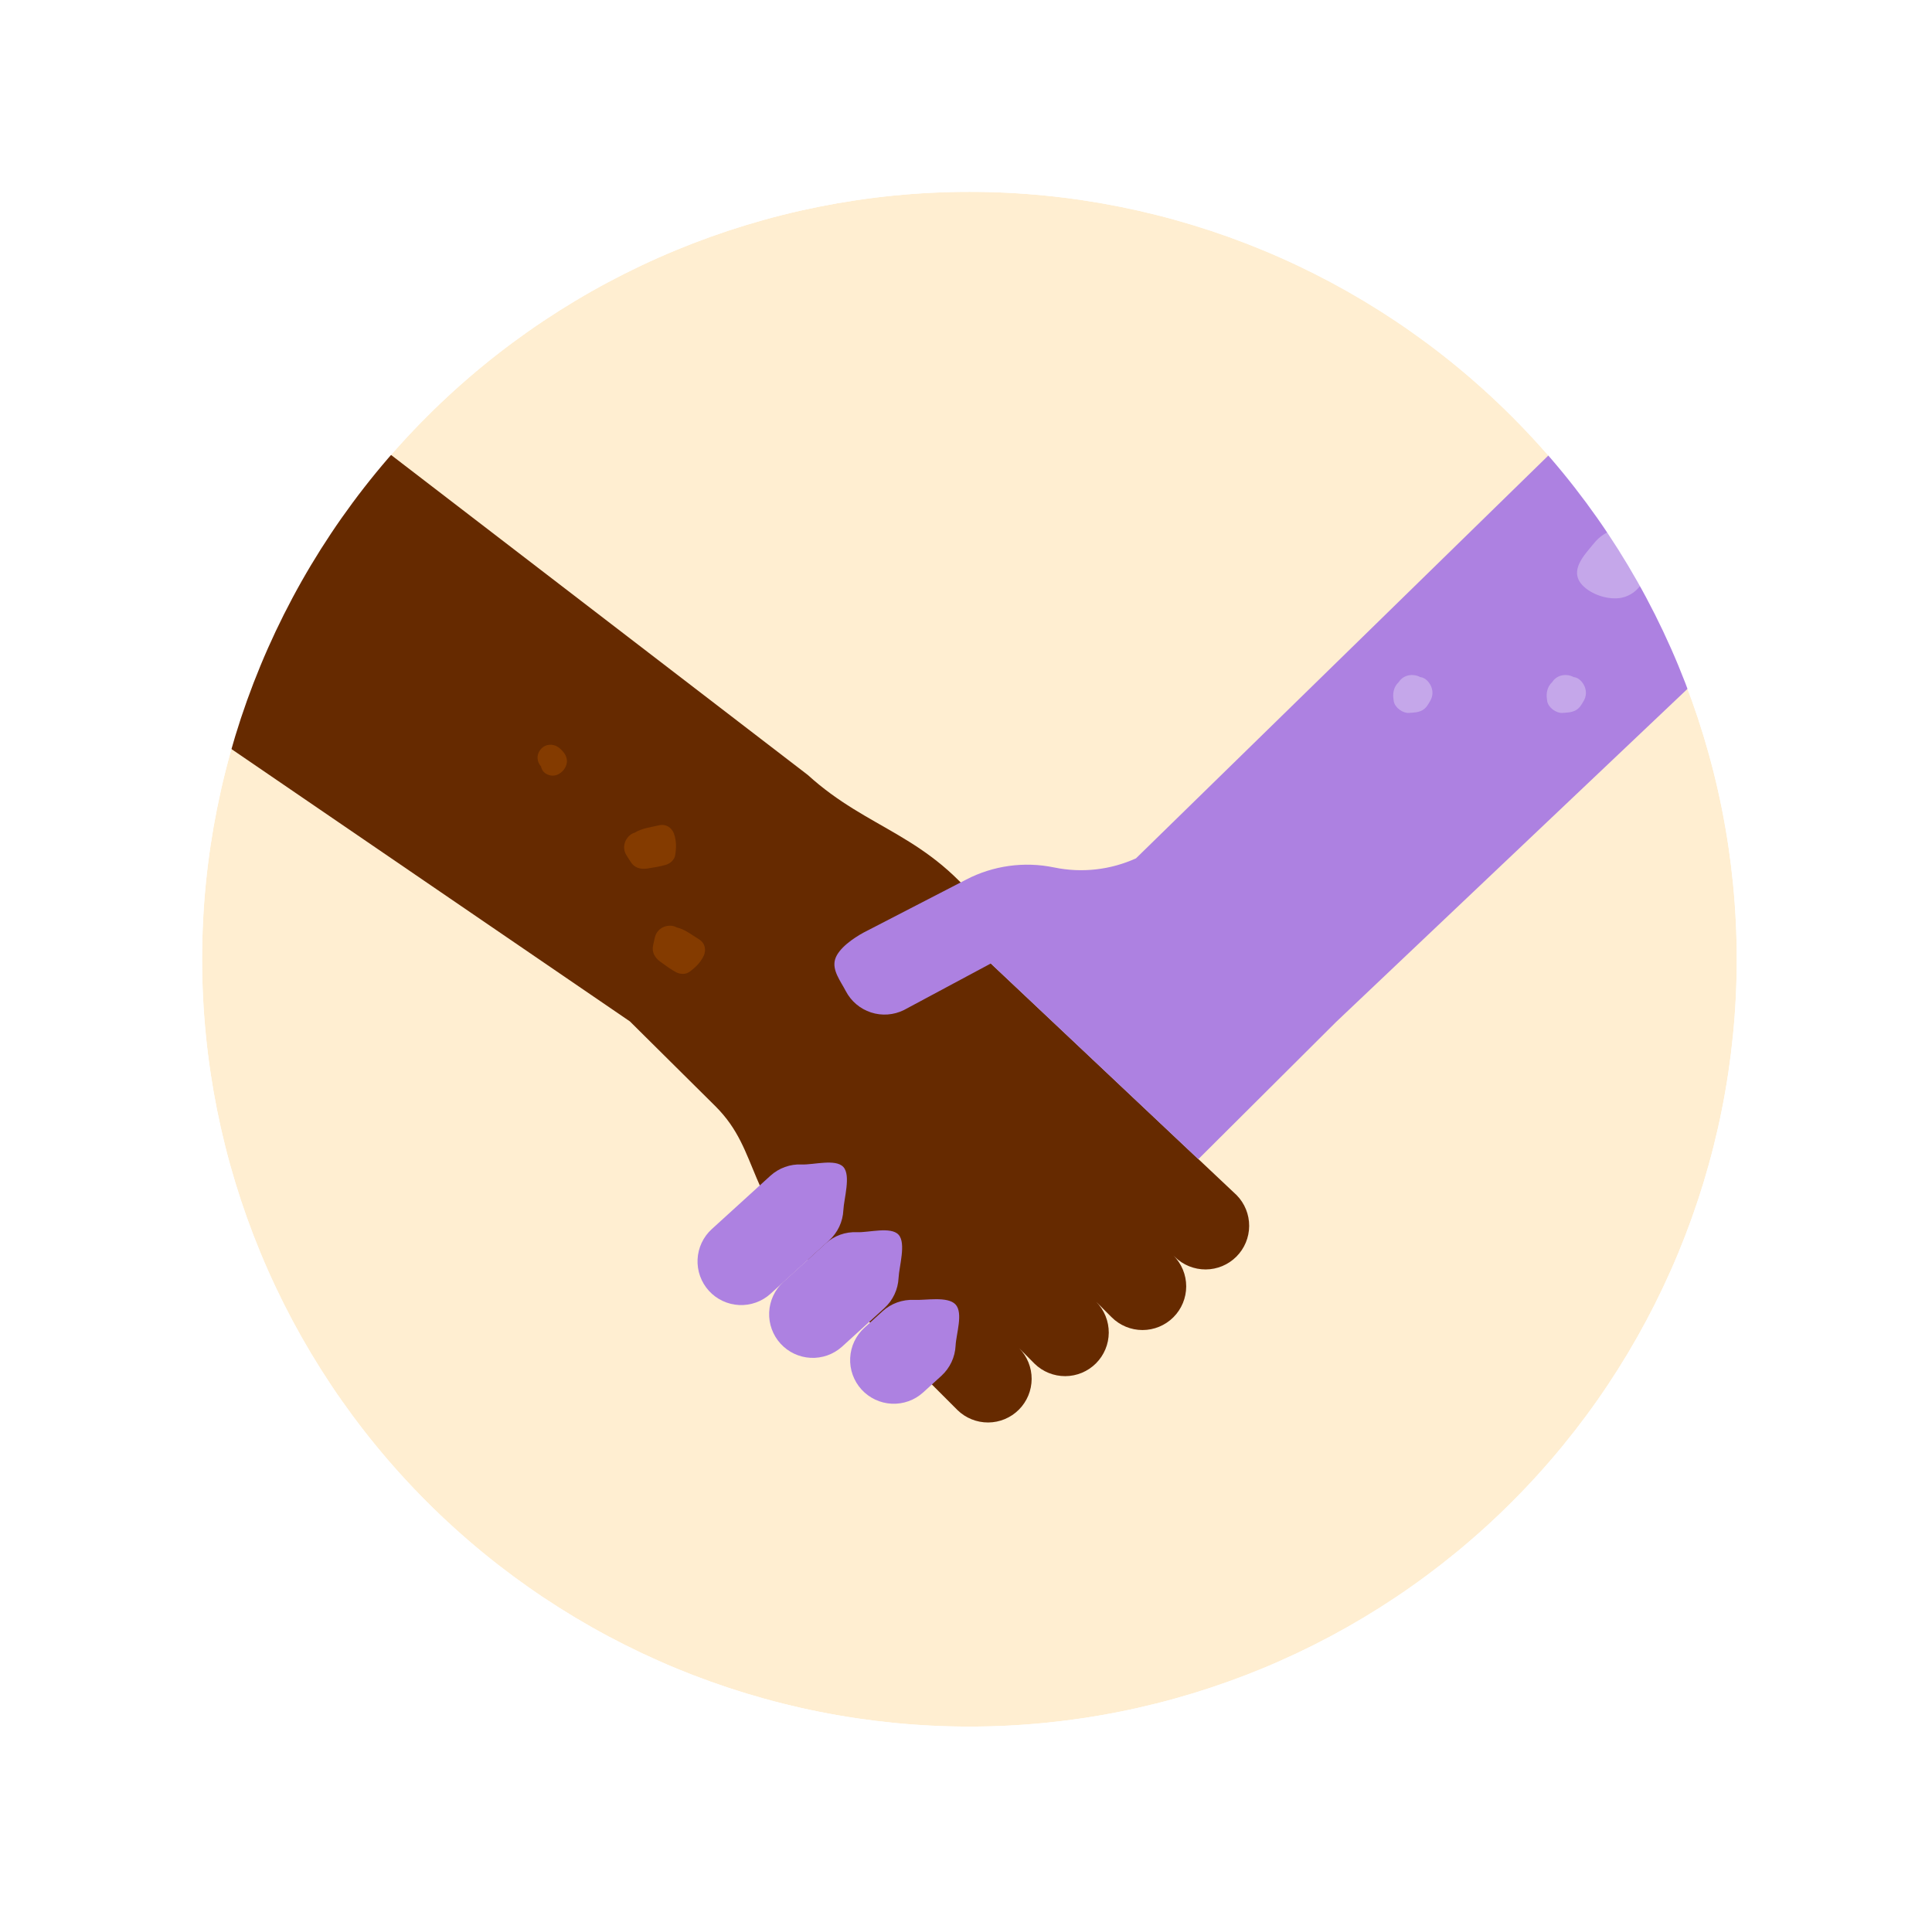
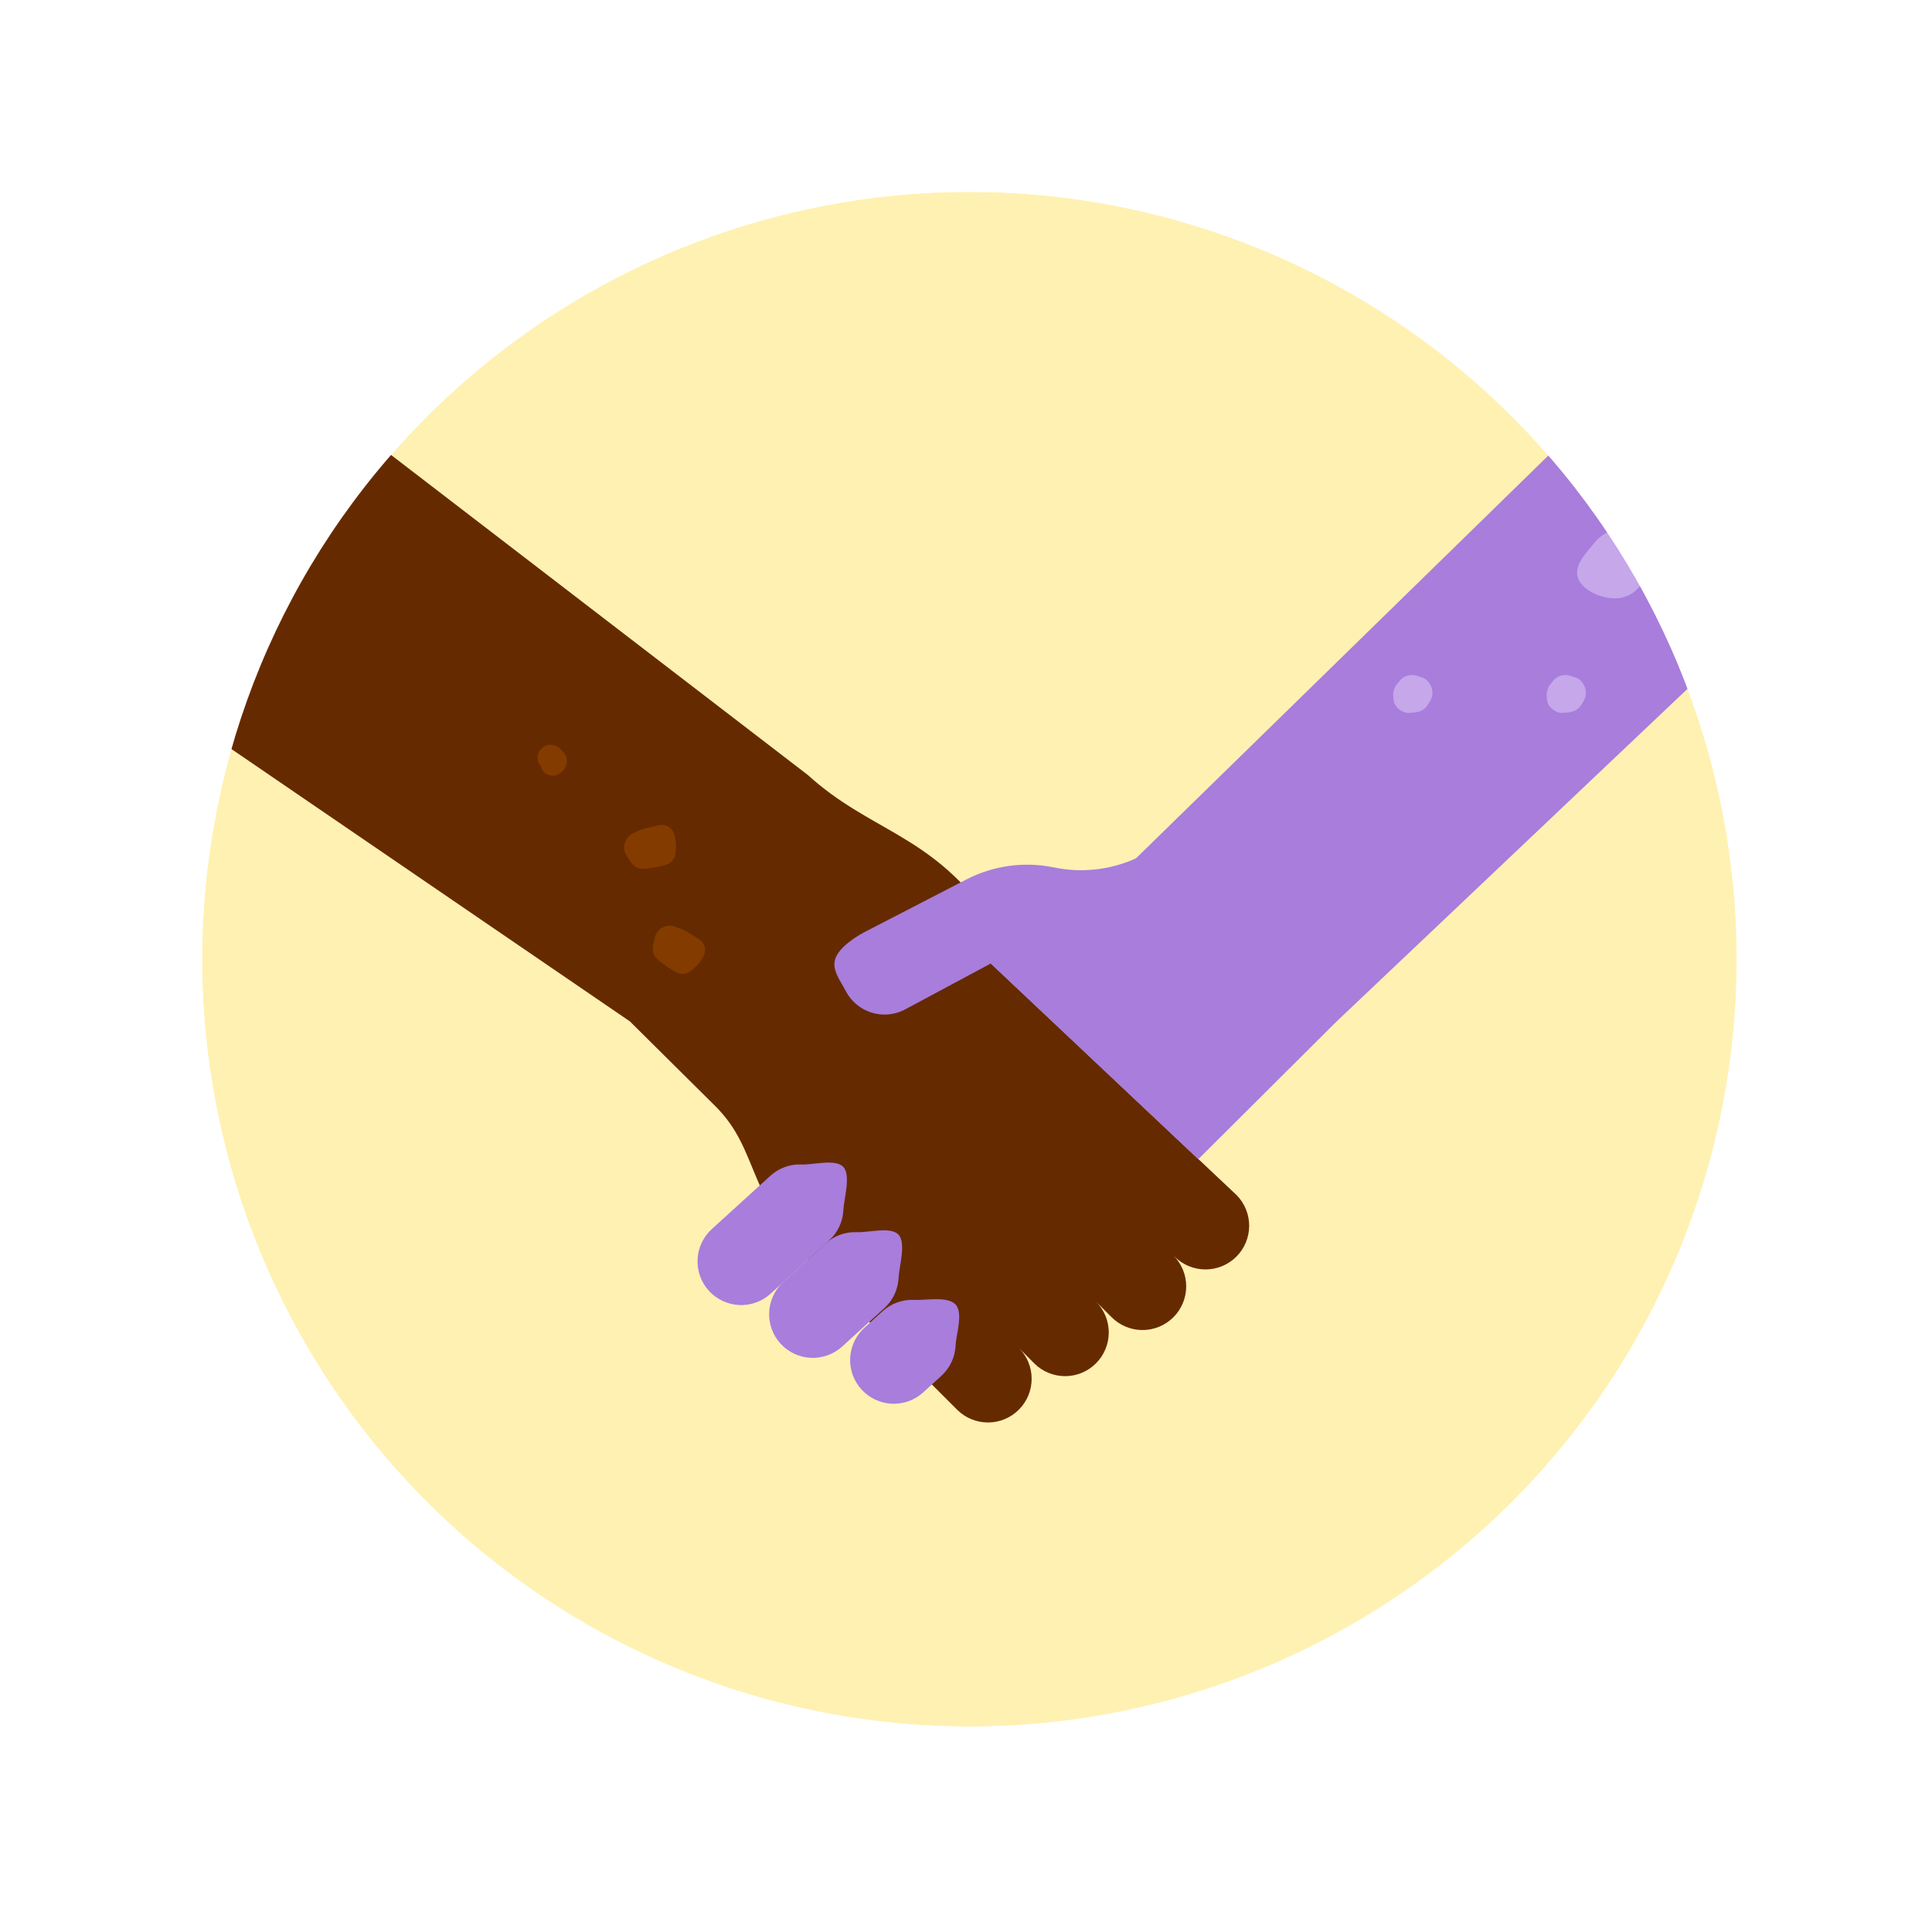
<svg xmlns="http://www.w3.org/2000/svg" width="141" height="140" viewBox="0 0 141 140" fill="none">
-   <mask id="mask0_6787_564" style="mask-type:alpha" maskUnits="userSpaceOnUse" x="14" y="14" width="113" height="112">
+   <mask id="mask0_7330_710" style="mask-type:alpha" maskUnits="userSpaceOnUse" x="14" y="14" width="113" height="112">
    <path d="M14.75 70C14.75 84.852 20.65 99.096 31.152 109.598C41.654 120.1 55.898 126 70.75 126C85.602 126 99.846 120.1 110.348 109.598C120.85 99.096 126.75 84.852 126.75 70C126.75 55.148 120.85 40.904 110.348 30.402C99.846 19.9 85.602 14 70.75 14C55.898 14 41.654 19.9 31.152 30.402C20.65 40.904 14.75 55.148 14.75 70Z" fill="#E8F4FA" />
  </mask>
-   <g mask="url(#mask0_6787_564)">
-     <path d="M14.75 70C14.75 84.852 20.65 99.096 31.152 109.598C41.654 120.1 55.898 126 70.75 126C85.602 126 99.846 120.1 110.348 109.598C120.85 99.096 126.75 84.852 126.75 70C126.75 55.148 120.85 40.904 110.348 30.402C99.846 19.9 85.602 14 70.75 14C55.898 14 41.654 19.9 31.152 30.402C20.65 40.904 14.75 55.148 14.75 70Z" fill="#FEAD1D" fill-opacity="0.2" />
+   <g mask="url(#mask0_7330_710)">
+     <path d="M14.75 70C14.75 84.852 20.65 99.096 31.152 109.598C41.654 120.1 55.898 126 70.75 126C85.602 126 99.846 120.1 110.348 109.598C120.85 99.096 126.75 84.852 126.75 70C126.75 55.148 120.85 40.904 110.348 30.402C99.846 19.9 85.602 14 70.75 14C55.898 14 41.654 19.9 31.152 30.402C20.65 40.904 14.75 55.148 14.75 70Z" fill="#FFF1B2" />
    <path d="M58.956 56.555C63.436 60.625 67.726 60.833 71.976 66.595C73.071 68.082 70.436 66.476 72.109 70.115L90.255 87.22C90.843 87.82 91.17 88.627 91.166 89.467C91.162 90.307 90.826 91.112 90.232 91.705C89.638 92.299 88.834 92.635 87.994 92.639C87.154 92.643 86.347 92.316 85.747 91.728L85.638 91.619C86.235 92.217 86.571 93.028 86.571 93.873C86.571 94.719 86.235 95.53 85.637 96.127C85.039 96.725 84.228 97.061 83.382 97.061C82.537 97.061 81.726 96.725 81.128 96.127L80.008 95.007C80.596 95.607 80.923 96.414 80.919 97.254C80.915 98.094 80.579 98.898 79.986 99.492C79.392 100.086 78.587 100.422 77.748 100.426C76.908 100.43 76.1 100.103 75.5 99.515L74.38 98.388C74.968 98.988 75.295 99.795 75.291 100.635C75.287 101.475 74.951 102.279 74.358 102.873C73.764 103.467 72.959 103.803 72.12 103.807C71.28 103.811 70.472 103.484 69.872 102.896L60.107 93.131C54.3 87.325 55.538 84.053 52.218 80.734L45.97 74.537L14.75 53.2L23.85 29.6L58.956 56.555Z" fill="#662A00" />
-     <path d="M30.827 22.137C30.656 21.671 30.231 21.389 29.724 21.51C29.164 21.645 28.456 21.725 27.964 22.043C27.878 22.066 27.798 22.102 27.722 22.146C27.22 22.469 27.018 23.123 27.327 23.656C27.43 23.831 27.542 23.997 27.65 24.167C27.928 24.62 28.376 24.736 28.869 24.664C29.321 24.597 29.783 24.521 30.222 24.395C30.526 24.31 30.845 24.037 30.903 23.71C30.992 23.199 31.001 22.63 30.822 22.137H30.827Z" fill="#662A00" />
-     <path d="M97.501 74.588L127.45 46.2L117.65 28.7L82.905 62.639C81.042 63.484 78.96 63.718 76.956 63.308L76.915 63.3C74.747 62.854 72.491 63.165 70.525 64.182L63.03 68.053C62.297 68.452 61.194 69.201 60.95 70C60.706 70.799 61.34 71.582 61.725 72.323C62.11 73.064 62.771 73.624 63.565 73.883C64.358 74.143 65.222 74.08 65.97 73.709L72.307 70.314L87.453 84.594L97.501 74.588Z" fill="#AD81E1" />
-     <path d="M115.646 50.093C115.52 49.798 115.238 49.466 114.893 49.417C114.88 49.417 114.866 49.417 114.853 49.412C114.315 49.126 113.625 49.247 113.294 49.762C113.191 49.861 113.11 49.964 113.047 50.071C112.854 50.429 112.85 50.775 112.917 51.169C112.998 51.639 113.571 52.056 114.037 52.025C114.373 52.002 114.696 51.998 115.001 51.832C115.292 51.675 115.431 51.402 115.588 51.133C115.776 50.81 115.789 50.434 115.646 50.093Z" fill="#C5A7EA" />
-     <path d="M104.446 50.093C104.32 49.798 104.038 49.466 103.693 49.417C103.68 49.417 103.666 49.417 103.653 49.412C103.115 49.126 102.425 49.247 102.093 49.762C101.99 49.861 101.91 49.964 101.847 50.071C101.654 50.429 101.65 50.775 101.717 51.169C101.798 51.639 102.371 52.056 102.837 52.025C103.173 52.002 103.496 51.998 103.8 51.832C104.092 51.675 104.231 51.402 104.387 51.133C104.576 50.81 104.589 50.434 104.446 50.093Z" fill="#C5A7EA" />
+     <path d="M30.827 22.137C30.656 21.671 30.231 21.389 29.724 21.51C29.164 21.645 28.456 21.725 27.964 22.043C27.878 22.066 27.798 22.102 27.722 22.146C27.22 22.469 27.018 23.123 27.327 23.656C27.43 23.831 27.542 23.997 27.65 24.167C27.928 24.62 28.376 24.736 28.869 24.664C29.321 24.597 29.783 24.521 30.222 24.396C30.526 24.31 30.845 24.037 30.903 23.71C30.992 23.199 31.001 22.63 30.822 22.137H30.827Z" fill="#662A00" />
+     <path d="M97.501 74.588L127.45 46.2L117.65 28.7L82.905 62.639C81.042 63.484 78.96 63.718 76.956 63.308L76.915 63.3C74.747 62.854 72.491 63.165 70.525 64.181L63.03 68.053C62.297 68.452 61.194 69.201 60.95 70C60.706 70.799 61.34 71.582 61.725 72.323C62.11 73.064 62.771 73.624 63.565 73.883C64.358 74.142 65.222 74.08 65.97 73.709L72.307 70.314L87.453 84.594L97.501 74.588Z" fill="#A87DDC" />
+     <path d="M115.646 50.093C115.52 49.798 115.238 49.466 114.893 49.417C114.88 49.417 114.866 49.417 114.853 49.412C114.315 49.126 113.625 49.247 113.293 49.762C113.19 49.86 113.11 49.964 113.047 50.071C112.854 50.429 112.85 50.774 112.917 51.169C112.998 51.639 113.571 52.056 114.037 52.025C114.373 52.002 114.696 51.998 115.001 51.832C115.292 51.675 115.431 51.402 115.588 51.133C115.776 50.81 115.789 50.434 115.646 50.093Z" fill="#C5A7EA" />
+     <path d="M104.446 50.093C104.32 49.798 104.038 49.466 103.693 49.417C103.68 49.417 103.666 49.417 103.653 49.412C103.115 49.126 102.425 49.247 102.094 49.762C101.99 49.86 101.91 49.964 101.847 50.071C101.654 50.429 101.65 50.774 101.717 51.169C101.798 51.639 102.371 52.056 102.837 52.025C103.173 52.002 103.496 51.998 103.801 51.832C104.092 51.675 104.231 51.402 104.388 51.133C104.576 50.81 104.589 50.434 104.446 50.093Z" fill="#C5A7EA" />
    <path d="M117.991 38.639C117.31 38.733 116.737 39.141 116.311 39.669C115.648 40.489 114.51 41.609 115.455 42.671C116.096 43.388 117.404 43.814 118.345 43.621C120.989 43.079 121.092 38.209 117.987 38.639H117.991Z" fill="#C5A7EA" />
-     <path d="M65.579 90.106C66.143 90.725 65.619 92.418 65.579 93.254C65.56 93.672 65.458 94.083 65.28 94.461C65.102 94.84 64.851 95.18 64.541 95.462L61.447 98.28C60.82 98.841 59.998 99.132 59.157 99.089C58.317 99.046 57.528 98.673 56.962 98.051C56.396 97.429 56.099 96.608 56.135 95.768C56.171 94.928 56.538 94.136 57.156 93.565L60.25 90.748C60.559 90.466 60.921 90.248 61.315 90.106C61.709 89.964 62.127 89.901 62.545 89.921C63.381 89.96 65.016 89.487 65.579 90.106Z" fill="#AD81E1" />
-     <path d="M69.741 95.2C70.31 95.825 69.781 97.351 69.741 98.196C69.702 99.04 69.328 99.834 68.703 100.404L67.377 101.611C66.752 102.18 65.926 102.477 65.082 102.438C64.237 102.398 63.443 102.024 62.873 101.399C62.304 100.774 62.007 99.948 62.047 99.103C62.086 98.259 62.46 97.465 63.085 96.895L64.411 95.689C65.036 95.12 65.862 94.822 66.706 94.862C67.551 94.902 69.172 94.575 69.741 95.2Z" fill="#AD81E1" />
-     <path d="M61.55 85.163C62.114 85.782 61.59 87.475 61.55 88.312C61.531 88.73 61.429 89.14 61.251 89.519C61.072 89.898 60.821 90.238 60.512 90.52L56.24 94.409C55.931 94.691 55.569 94.909 55.175 95.051C54.781 95.193 54.363 95.256 53.945 95.236C53.526 95.216 53.116 95.115 52.737 94.936C52.358 94.758 52.018 94.507 51.737 94.198C51.455 93.888 51.237 93.526 51.095 93.132C50.953 92.738 50.89 92.32 50.91 91.902C50.929 91.484 51.031 91.073 51.209 90.695C51.387 90.316 51.638 89.976 51.948 89.694L56.221 85.805C56.53 85.523 56.892 85.305 57.286 85.163C57.68 85.021 58.098 84.958 58.516 84.978C59.352 85.017 60.987 84.543 61.55 85.163Z" fill="#AD81E1" />
+     <path d="M65.579 90.106C66.143 90.725 65.619 92.418 65.579 93.254C65.56 93.672 65.458 94.083 65.28 94.461C65.102 94.84 64.851 95.18 64.541 95.462L61.447 98.28C60.82 98.841 59.998 99.132 59.157 99.089C58.317 99.046 57.528 98.673 56.962 98.051C56.396 97.429 56.099 96.608 56.135 95.768C56.171 94.928 56.538 94.136 57.156 93.565L60.25 90.748C60.559 90.466 60.921 90.248 61.315 90.106C61.709 89.964 62.127 89.901 62.545 89.921C63.381 89.96 65.016 89.487 65.579 90.106Z" fill="#A87DDC" />
+     <path d="M69.741 95.2C70.31 95.825 69.781 97.351 69.741 98.196C69.702 99.04 69.328 99.834 68.703 100.404L67.377 101.611C66.752 102.18 65.926 102.477 65.082 102.438C64.237 102.398 63.443 102.024 62.873 101.399C62.304 100.774 62.007 99.948 62.047 99.103C62.086 98.259 62.46 97.465 63.085 96.895L64.411 95.689C65.036 95.12 65.862 94.822 66.706 94.862C67.551 94.902 69.172 94.575 69.741 95.2Z" fill="#A87DDC" />
+     <path d="M61.55 85.163C62.114 85.782 61.59 87.475 61.55 88.312C61.531 88.73 61.429 89.14 61.251 89.519C61.072 89.898 60.821 90.238 60.512 90.52L56.24 94.409C55.931 94.691 55.569 94.909 55.175 95.051C54.781 95.193 54.363 95.256 53.945 95.236C53.526 95.216 53.116 95.115 52.737 94.936C52.358 94.758 52.018 94.507 51.737 94.198C51.455 93.888 51.237 93.526 51.095 93.132C50.953 92.738 50.89 92.32 50.91 91.902C50.929 91.484 51.031 91.073 51.209 90.695C51.387 90.316 51.638 89.976 51.948 89.694L56.221 85.805C56.53 85.523 56.892 85.305 57.286 85.163C57.68 85.021 58.098 84.958 58.516 84.978C59.352 85.017 60.987 84.543 61.55 85.163Z" fill="#A87DDC" />
    <path d="M77.56 92.562L80.001 95.005L77.56 92.562Z" fill="#FFCEBF" />
    <path d="M82.257 88.242L85.638 91.624L82.257 88.242Z" fill="#FFCEBF" />
    <path d="M73.052 97.072L75.493 99.513L73.052 97.072Z" fill="#FFCEBF" />
    <path d="M41.339 55.295C41.258 55.013 41.079 54.816 40.868 54.623C40.438 54.238 39.797 54.247 39.43 54.721C39.125 55.116 39.188 55.595 39.484 55.936C39.52 56.097 39.591 56.245 39.703 56.352C39.999 56.621 40.42 56.688 40.774 56.491C41.191 56.258 41.478 55.779 41.339 55.295Z" fill="#843B00" />
-     <path d="M49.196 60.855C49.026 60.389 48.6 60.107 48.094 60.228C47.534 60.362 46.826 60.443 46.333 60.761C46.248 60.784 46.167 60.819 46.091 60.864C45.589 61.187 45.388 61.841 45.697 62.374C45.8 62.549 45.912 62.715 46.02 62.885C46.297 63.338 46.745 63.454 47.238 63.382C47.691 63.315 48.152 63.239 48.591 63.114C48.896 63.028 49.214 62.755 49.272 62.428C49.362 61.917 49.371 61.348 49.192 60.855H49.196Z" fill="#843B00" />
-     <path d="M51.351 69.772C51.56 69.323 51.459 68.822 51.015 68.549C50.524 68.249 49.967 67.805 49.393 67.681C49.317 67.637 49.235 67.605 49.149 67.583C48.566 67.456 47.961 67.776 47.803 68.372C47.752 68.569 47.714 68.765 47.67 68.961C47.546 69.478 47.781 69.877 48.18 70.175C48.547 70.447 48.928 70.72 49.327 70.942C49.602 71.097 50.02 71.128 50.293 70.938C50.718 70.641 51.126 70.245 51.348 69.769L51.351 69.772Z" fill="#843B00" />
+     <path d="M49.196 60.855C49.026 60.389 48.6 60.107 48.094 60.228C47.534 60.362 46.826 60.443 46.333 60.761C46.248 60.784 46.167 60.819 46.091 60.864C45.589 61.187 45.388 61.841 45.697 62.374C45.8 62.549 45.912 62.715 46.02 62.885C46.297 63.337 46.745 63.454 47.238 63.382C47.691 63.315 48.152 63.239 48.591 63.114C48.896 63.028 49.214 62.755 49.272 62.428C49.362 61.917 49.371 61.348 49.192 60.855H49.196Z" fill="#843B00" />
+     <path d="M51.351 69.772C51.56 69.323 51.459 68.822 51.015 68.549C50.524 68.249 49.967 67.805 49.393 67.681C49.317 67.637 49.235 67.605 49.149 67.583C48.566 67.456 47.961 67.776 47.803 68.372C47.752 68.569 47.714 68.765 47.669 68.961C47.546 69.478 47.78 69.877 48.18 70.175C48.547 70.447 48.927 70.72 49.327 70.942C49.602 71.097 50.02 71.128 50.293 70.938C50.717 70.641 51.126 70.245 51.348 69.769L51.351 69.772Z" fill="#843B00" />
  </g>
</svg>
